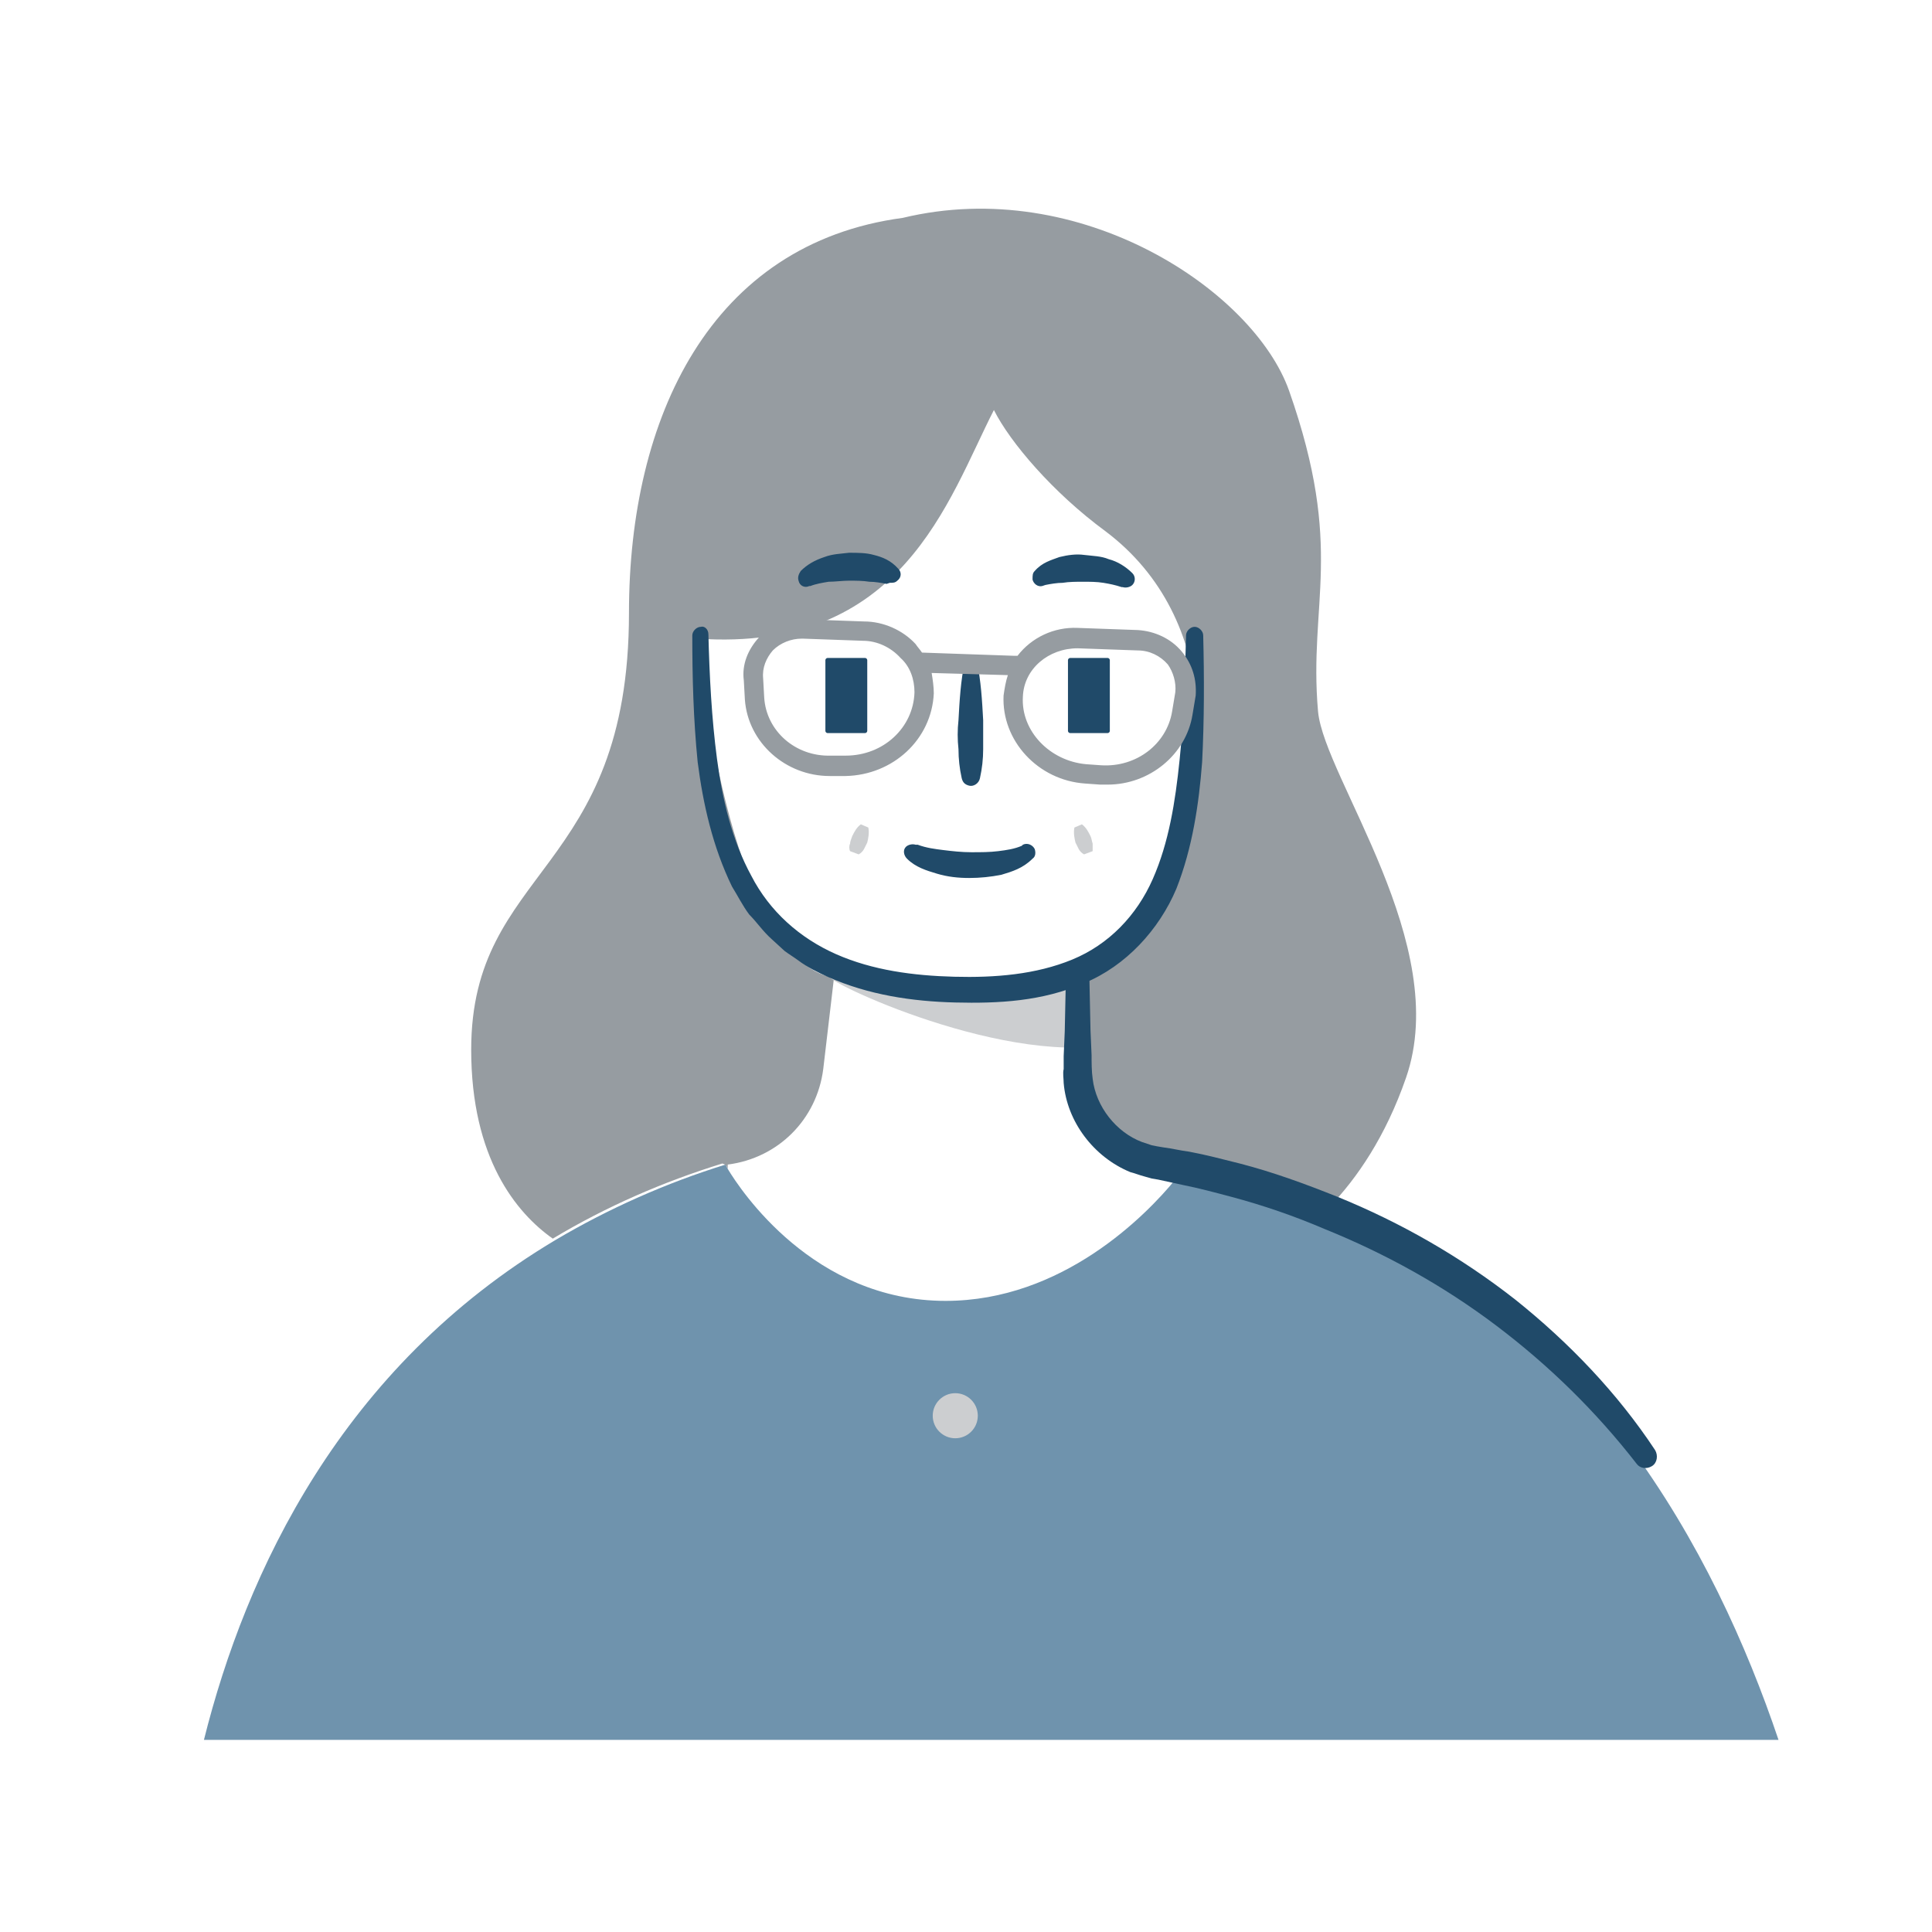
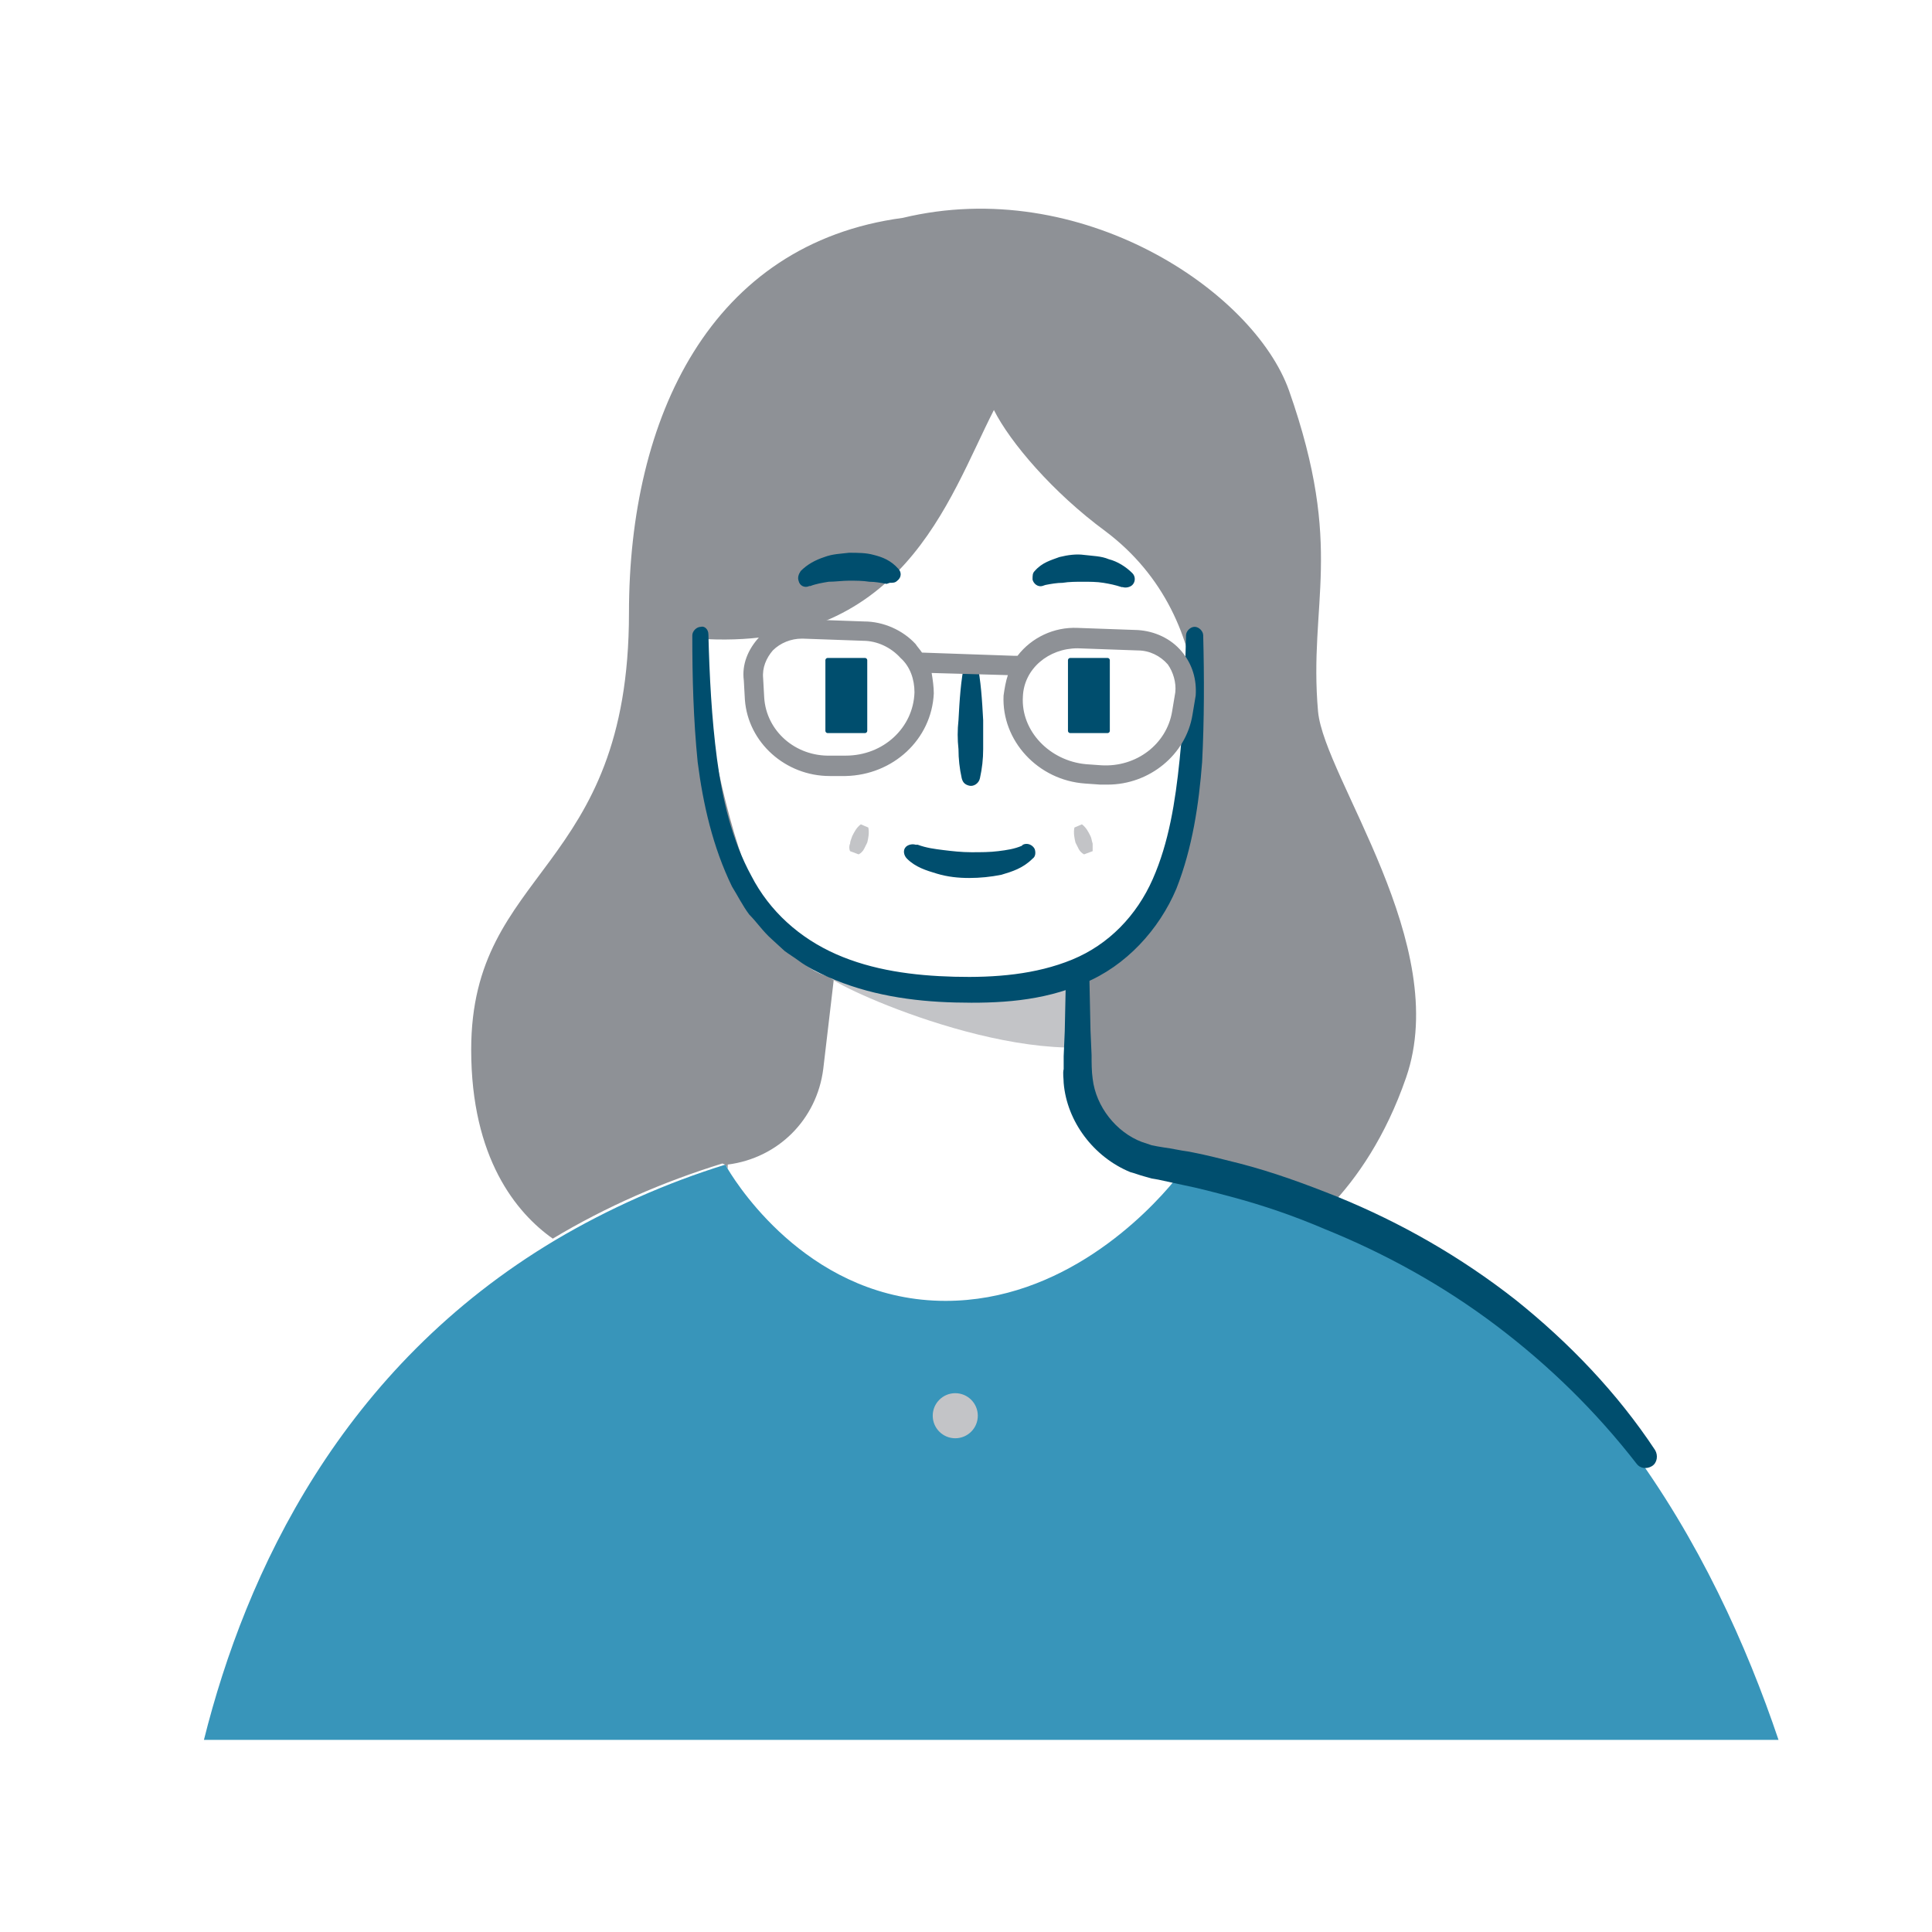
<svg xmlns="http://www.w3.org/2000/svg" viewBox="0 0 180 180">
-   <path d="m165.7 162.1c-5.9-17.5-17.8-39.7-41.6-49.6-4.4-1.8-8.9-3.2-13.5-4 0 0-.4.5-1.1 1.4-2.7 3.3-10.5 11.3-21.4 11.3-12.3 0-19.1-10.3-20.3-12.3l-.2-.4c-5.5 1.7-10.9 4.1-15.8 7-20 11.9-28.9 31-32.8 46.6z" fill="#6f93ad" />
+   <path d="m165.7 162.1c-5.9-17.5-17.8-39.7-41.6-49.6-4.4-1.8-8.9-3.2-13.5-4 0 0-.4.5-1.1 1.4-2.7 3.3-10.5 11.3-21.4 11.3-12.3 0-19.1-10.3-20.3-12.3l-.2-.4c-5.5 1.7-10.9 4.1-15.8 7-20 11.9-28.9 31-32.8 46.6z" fill="#3895ba" />
  <path d="m107.3 108.2c-4.2-.6-7.4-4.1-7.5-8.4l-.3-9.5s4.8-1 9.1-9c4.5-8.5 5.4-23.6-5.4-31.7-4.9-3.7-8.9-8.3-10.4-11.3-4.3 8.4-8.5 22.6-27.6 21.3 0 0 2.7 29.9 12.7 31.6l-1 8.5c-.6 4.7-4.2 8.3-8.9 8.9v.4c1.2 2.1 8 12.3 20.3 12.3 10.9 0 18.6-8 21.4-11.3v-1.4z" fill="none" />
-   <path d="m67.8 108.9v-.4c4.7-.6 8.3-4.2 8.9-8.9l1-8.5c-10-1.7-12.7-31.6-12.7-31.6 19.1 1.3 23.3-12.9 27.6-21.3 1.5 3 5.5 7.7 10.4 11.3 10.9 8.2 10 23.2 5.4 31.7-4.3 8-9.1 9-9.1 9l.3 9.5c.1 4.2 3.3 7.8 7.5 8.4l2.2.3v1.4c.7-.9 1.1-1.4 1.1-1.4 4.6.8 9.2 2.2 13.5 4 2.5-2.6 5.2-6.5 7.1-12 4.3-12.4-7.6-27.9-8.2-34.1-.9-10.2 2.5-15.1-2.7-29.9-3.3-9.3-19.4-20.1-36-16.1-17.9 2.4-25.5 18.6-25.5 36.8 0 24.3-14.7 23.7-14.7 40.7 0 10.1 4.2 15.2 7.6 17.6 5-3 10.3-5.3 15.8-7 .3.1.4.2.5.5z" fill="#969ca1" />
-   <path d="m100.4 97.6v-6.4c-8.2 1.4-15.4 2.1-21.8 0-6.3-2.1 10 6.6 21.8 6.4z" fill="#ccced0" />
-   <g fill="#204a69">
+   <path d="m67.8 108.9v-.4c4.7-.6 8.3-4.2 8.9-8.9l1-8.5c-10-1.7-12.7-31.6-12.7-31.6 19.1 1.3 23.3-12.9 27.6-21.3 1.5 3 5.5 7.7 10.4 11.3 10.9 8.2 10 23.2 5.4 31.7-4.3 8-9.1 9-9.1 9l.3 9.5c.1 4.2 3.3 7.8 7.5 8.4l2.2.3v1.4c.7-.9 1.1-1.4 1.1-1.4 4.6.8 9.2 2.2 13.5 4 2.5-2.6 5.2-6.5 7.1-12 4.3-12.4-7.6-27.9-8.2-34.1-.9-10.2 2.5-15.1-2.7-29.9-3.3-9.3-19.4-20.1-36-16.1-17.9 2.4-25.5 18.6-25.5 36.8 0 24.3-14.7 23.7-14.7 40.7 0 10.1 4.2 15.2 7.6 17.6 5-3 10.3-5.3 15.8-7 .3.1.4.2.5.5z" fill="#8e9196" />
+   <path d="m100.4 97.6v-6.4c-8.2 1.4-15.4 2.1-21.8 0-6.3-2.1 10 6.6 21.8 6.4z" fill="#c3c4c7" />
+   <g fill="#004e6e">
    <path d="m77.1 61.3h3.5c.1 0 .2.1.2.2v6.6c0 .1-.1.2-.2.2h-3.5c-.1 0-.2-.1-.2-.2v-6.6c0-.1.1-.2.2-.2z" />
    <path d="m66 59.1c.1 3.9.3 7.8.8 11.6s1.4 7.6 3.2 10.9c1.7 3.3 4.5 5.8 7.9 7.3s7.2 2 11 2.1 7.6-.2 11-1.6 6-4.1 7.5-7.5 2.1-7.2 2.5-11.1c.4-3.8.5-7.7.6-11.6 0-.4.4-.8.8-.8s.8.4.8.8c.1 3.9.1 7.9-.1 11.8-.3 3.9-.9 8-2.4 11.8-1.6 3.8-4.7 7.2-8.6 8.8-3.9 1.7-8 1.9-12 1.8s-8.1-.7-11.9-2.4c-.9-.4-1.9-.9-2.7-1.5-.4-.3-.9-.6-1.3-.9l-1.2-1.1c-.8-.7-1.4-1.6-2.1-2.3-.6-.8-1.1-1.8-1.6-2.6-1.8-3.7-2.7-7.7-3.2-11.6-.4-4-.5-7.9-.5-11.8 0-.4.4-.8.8-.8.3-.1.7.2.7.7z" />
    <path d="m91 61.6c.4 1.8.5 3.7.6 5.5v2.7c0 .9-.1 1.8-.3 2.7-.1.5-.6.8-1 .7s-.6-.3-.7-.7c-.2-.9-.3-1.8-.3-2.7-.1-.9-.1-1.8 0-2.7.1-1.8.2-3.7.6-5.5.1-.3.4-.5.7-.5.1.1.3.3.4.5zm8.7-.3h3.5c.1 0 .2.1.2.2v6.6c0 .1-.1.2-.2.2h-3.5c-.1 0-.2-.1-.2-.2v-6.6c0-.1.1-.2.2-.2zm-14.2 17.4c.8.3 1.6.4 2.4.5s1.7.2 2.6.2 1.7 0 2.5-.1 1.5-.2 2.2-.5l.1-.1c.4-.2.9 0 1.1.4.1.3.1.7-.2.9-.9.9-1.9 1.2-2.9 1.5-1 .2-2 .3-3 .3s-2-.1-3-.4-2-.6-2.8-1.4c-.3-.3-.4-.8-.1-1.1.2-.2.6-.3.9-.2zm10.9-25.5c.7-.8 1.5-1 2.3-1.3.8-.2 1.6-.3 2.3-.2.8.1 1.6.1 2.3.4.8.2 1.6.7 2.2 1.3.3.3.3.8 0 1.1-.2.2-.6.3-.9.2h-.1c-.6-.2-1.1-.3-1.7-.4s-1.3-.1-1.9-.1-1.3 0-1.9.1c-.5 0-1.1.1-1.6.2l-.3.1c-.4.1-.8-.2-.9-.6 0-.4 0-.6.2-.8zm-13.8 1.2c-.5-.1-1.1-.2-1.6-.2-.6-.1-1.3-.1-1.9-.1s-1.3.1-1.9.1c-.6.1-1.2.2-1.7.4h-.1c-.4.2-.9 0-1-.5-.1-.3 0-.6.2-.9.6-.6 1.3-1 2.2-1.3.8-.3 1.5-.3 2.3-.4.8 0 1.6 0 2.3.2.8.2 1.6.5 2.3 1.3.3.3.3.8-.1 1.1-.2.2-.4.2-.7.2z" />
  </g>
-   <circle cx="89" cy="131.9" fill="#ccced0" r="2.1" />
-   <path d="m79.2 79.3c-.1-.2-.1-.5 0-.7 0-.2.1-.4.2-.7.2-.4.4-.8.8-1.1l.7.3c.1.5 0 1-.1 1.4l-.3.6c-.1.2-.3.4-.5.5zm21.8.3c-.2-.1-.4-.3-.5-.5l-.3-.6c-.1-.4-.2-.9-.1-1.4l.7-.3c.4.3.6.7.8 1.1.1.2.1.4.2.7v.7z" fill="#ccced0" />
-   <path d="m110.1 60.7c-1-1.2-2.5-1.9-4.1-2l-5.6-.2c-2.2-.1-4.3.9-5.6 2.6h-.3l-8.6-.3c-.2-.3-.4-.5-.6-.8-1.2-1.3-3-2.1-4.8-2.1l-5.6-.2c-1.6-.1-3.1.6-4.2 1.7-1 1.1-1.6 2.5-1.4 4l.1 1.8c.3 4 3.8 7.1 7.9 7.1h1.5c4.4-.1 8-3.4 8.2-7.7 0-.6-.1-1.3-.2-1.9l7.1.2c-.2.6-.3 1.2-.4 1.9-.2 4.2 3.2 7.9 7.6 8.2l1.4.1h.7c3.9 0 7.3-2.8 7.9-6.5l.3-1.8c.1-1.5-.3-2.9-1.3-4.1zm-24.9 3.8c-.1 3.3-2.9 5.9-6.4 5.9h-1.4c-3.3.1-6-2.3-6.2-5.4l-.1-1.8c-.1-1 .3-1.9.9-2.6.7-.7 1.7-1.1 2.7-1.1h.1l5.6.2c1.3 0 2.6.6 3.5 1.6.9.8 1.3 2 1.3 3.2zm24.3 0-.3 1.8c-.5 3-3.3 5.2-6.6 5l-1.4-.1c-3.4-.3-6.1-3.1-5.9-6.3.1-2.6 2.4-4.5 5.1-4.5l5.6.2c1.1 0 2.1.5 2.8 1.3.5.7.8 1.7.7 2.6z" fill="#969ca1" />
-   <path d="m101.5 91.3.1 4.7.1 2.3c0 .7 0 1.5.1 2.2.3 2.6 2.2 5 4.6 5.9l.9.3.5.1.6.1c.8.1 1.6.3 2.4.4 1.6.3 3.1.7 4.7 1.1 3.1.8 6.1 1.9 9.1 3.1 5.9 2.4 11.5 5.6 16.6 9.6 5 4 9.5 8.7 13 14 .3.5.2 1.2-.3 1.5s-1.1.2-1.4-.2c-3.8-4.9-8.2-9.2-13.1-12.9s-10.3-6.7-16-9c-2.8-1.2-5.7-2.2-8.7-3-1.5-.4-3-.8-4.5-1.1l-2.3-.5-.6-.1-.7-.2c-.4-.1-.9-.3-1.3-.4-3.4-1.4-5.9-4.7-6.2-8.3 0-.4-.1-.9 0-1.3v-1.2l.1-2.3.1-4.7c0-.6.5-1.1 1.1-1 .6-.1 1.1.3 1.1.9z" fill="#204a69" />
+   <circle cx="89" cy="131.9" fill="#c3c4c7" r="2.1" />
+   <path d="m79.2 79.3c-.1-.2-.1-.5 0-.7 0-.2.1-.4.2-.7.2-.4.4-.8.8-1.1l.7.3c.1.5 0 1-.1 1.4l-.3.6c-.1.2-.3.4-.5.5zm21.8.3c-.2-.1-.4-.3-.5-.5l-.3-.6c-.1-.4-.2-.9-.1-1.4l.7-.3c.4.3.6.7.8 1.1.1.2.1.4.2.7v.7z" fill="#c3c4c7" />
+   <path d="m110.1 60.7c-1-1.2-2.5-1.9-4.1-2l-5.6-.2c-2.2-.1-4.3.9-5.6 2.6h-.3l-8.6-.3c-.2-.3-.4-.5-.6-.8-1.2-1.3-3-2.1-4.8-2.1l-5.6-.2c-1.6-.1-3.1.6-4.2 1.7-1 1.1-1.6 2.5-1.4 4l.1 1.8c.3 4 3.8 7.1 7.9 7.1h1.5c4.4-.1 8-3.4 8.2-7.7 0-.6-.1-1.3-.2-1.9l7.1.2c-.2.6-.3 1.2-.4 1.9-.2 4.2 3.2 7.9 7.6 8.2l1.4.1h.7c3.9 0 7.3-2.8 7.9-6.5l.3-1.8c.1-1.5-.3-2.9-1.3-4.1zm-24.9 3.8c-.1 3.3-2.9 5.9-6.4 5.9h-1.4c-3.3.1-6-2.3-6.2-5.4l-.1-1.8c-.1-1 .3-1.9.9-2.6.7-.7 1.7-1.1 2.7-1.1h.1l5.6.2c1.3 0 2.6.6 3.5 1.6.9.8 1.3 2 1.3 3.2zm24.3 0-.3 1.8c-.5 3-3.3 5.2-6.6 5l-1.4-.1c-3.4-.3-6.1-3.1-5.9-6.3.1-2.6 2.4-4.5 5.1-4.5l5.6.2c1.1 0 2.1.5 2.8 1.3.5.7.8 1.7.7 2.6z" fill="#8e9196" />
+   <path d="m101.5 91.3.1 4.7.1 2.3c0 .7 0 1.5.1 2.2.3 2.6 2.2 5 4.6 5.9l.9.3.5.1.6.1c.8.1 1.6.3 2.4.4 1.6.3 3.1.7 4.7 1.1 3.1.8 6.1 1.9 9.1 3.1 5.9 2.4 11.5 5.6 16.6 9.6 5 4 9.5 8.7 13 14 .3.5.2 1.2-.3 1.5s-1.1.2-1.4-.2c-3.8-4.9-8.2-9.2-13.1-12.9s-10.3-6.7-16-9c-2.8-1.2-5.7-2.2-8.7-3-1.5-.4-3-.8-4.5-1.1l-2.3-.5-.6-.1-.7-.2c-.4-.1-.9-.3-1.3-.4-3.4-1.4-5.9-4.7-6.2-8.3 0-.4-.1-.9 0-1.3v-1.2l.1-2.3.1-4.7c0-.6.5-1.1 1.1-1 .6-.1 1.1.3 1.1.9z" fill="#004e6e" />
</svg>
